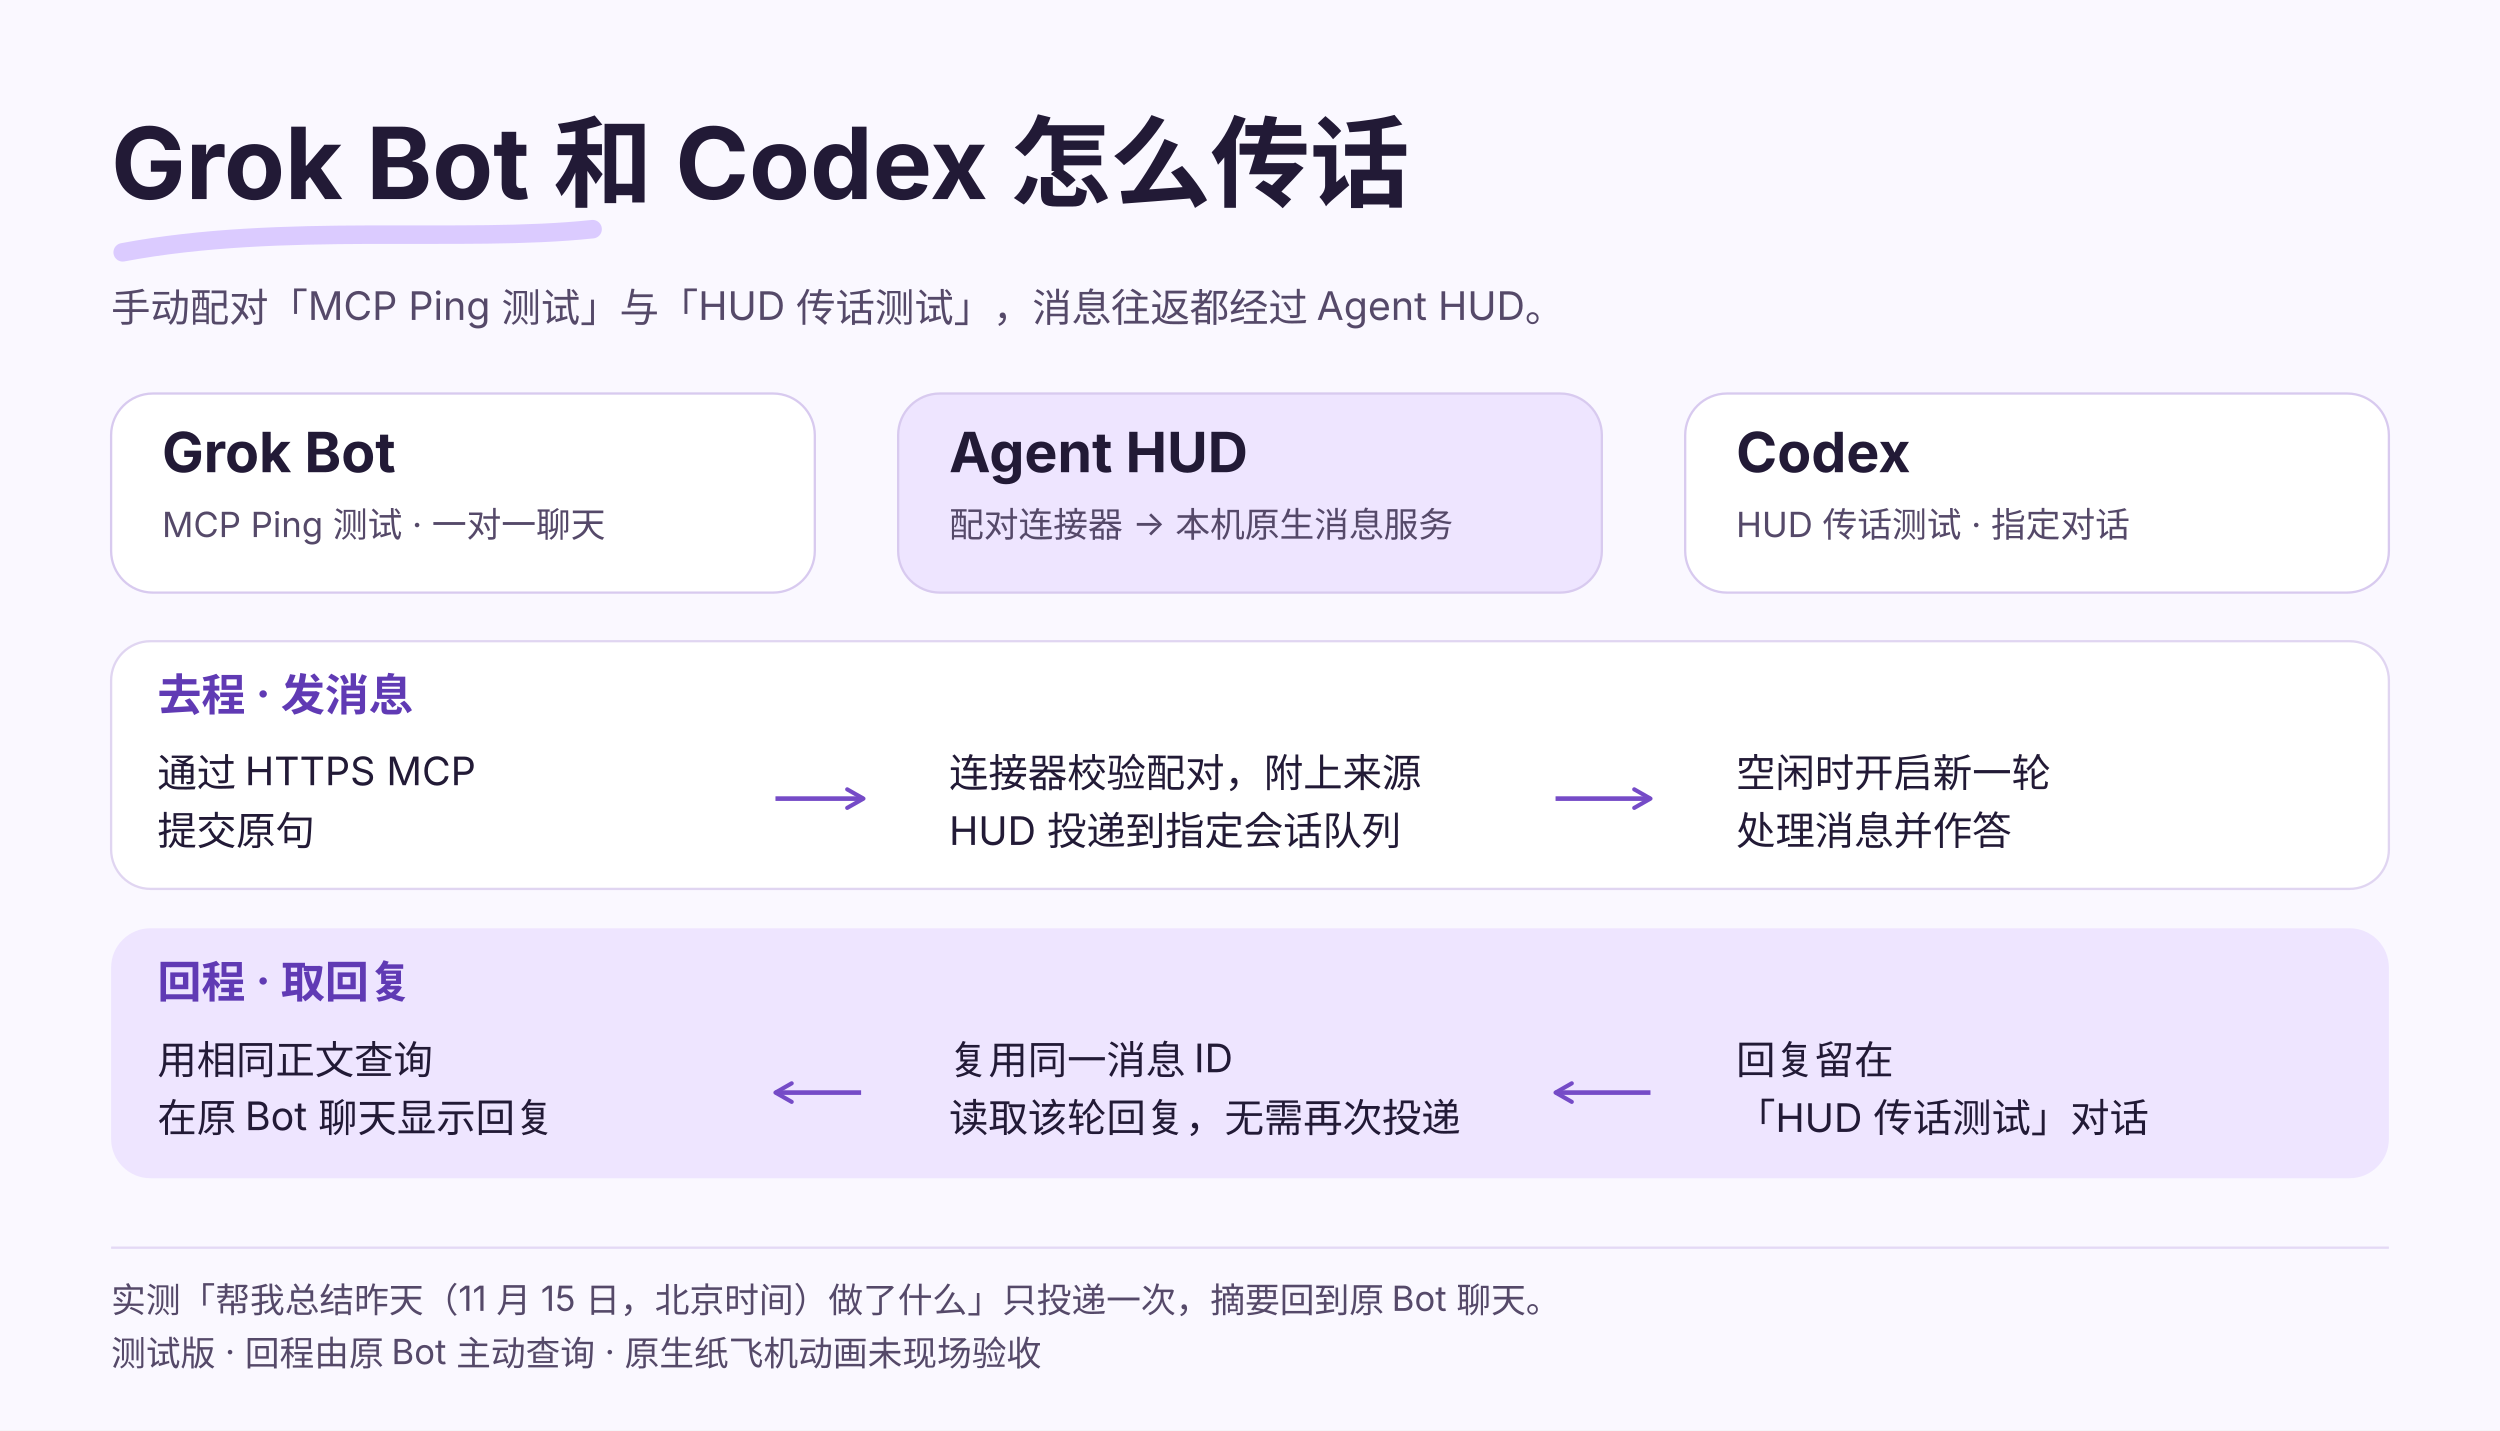
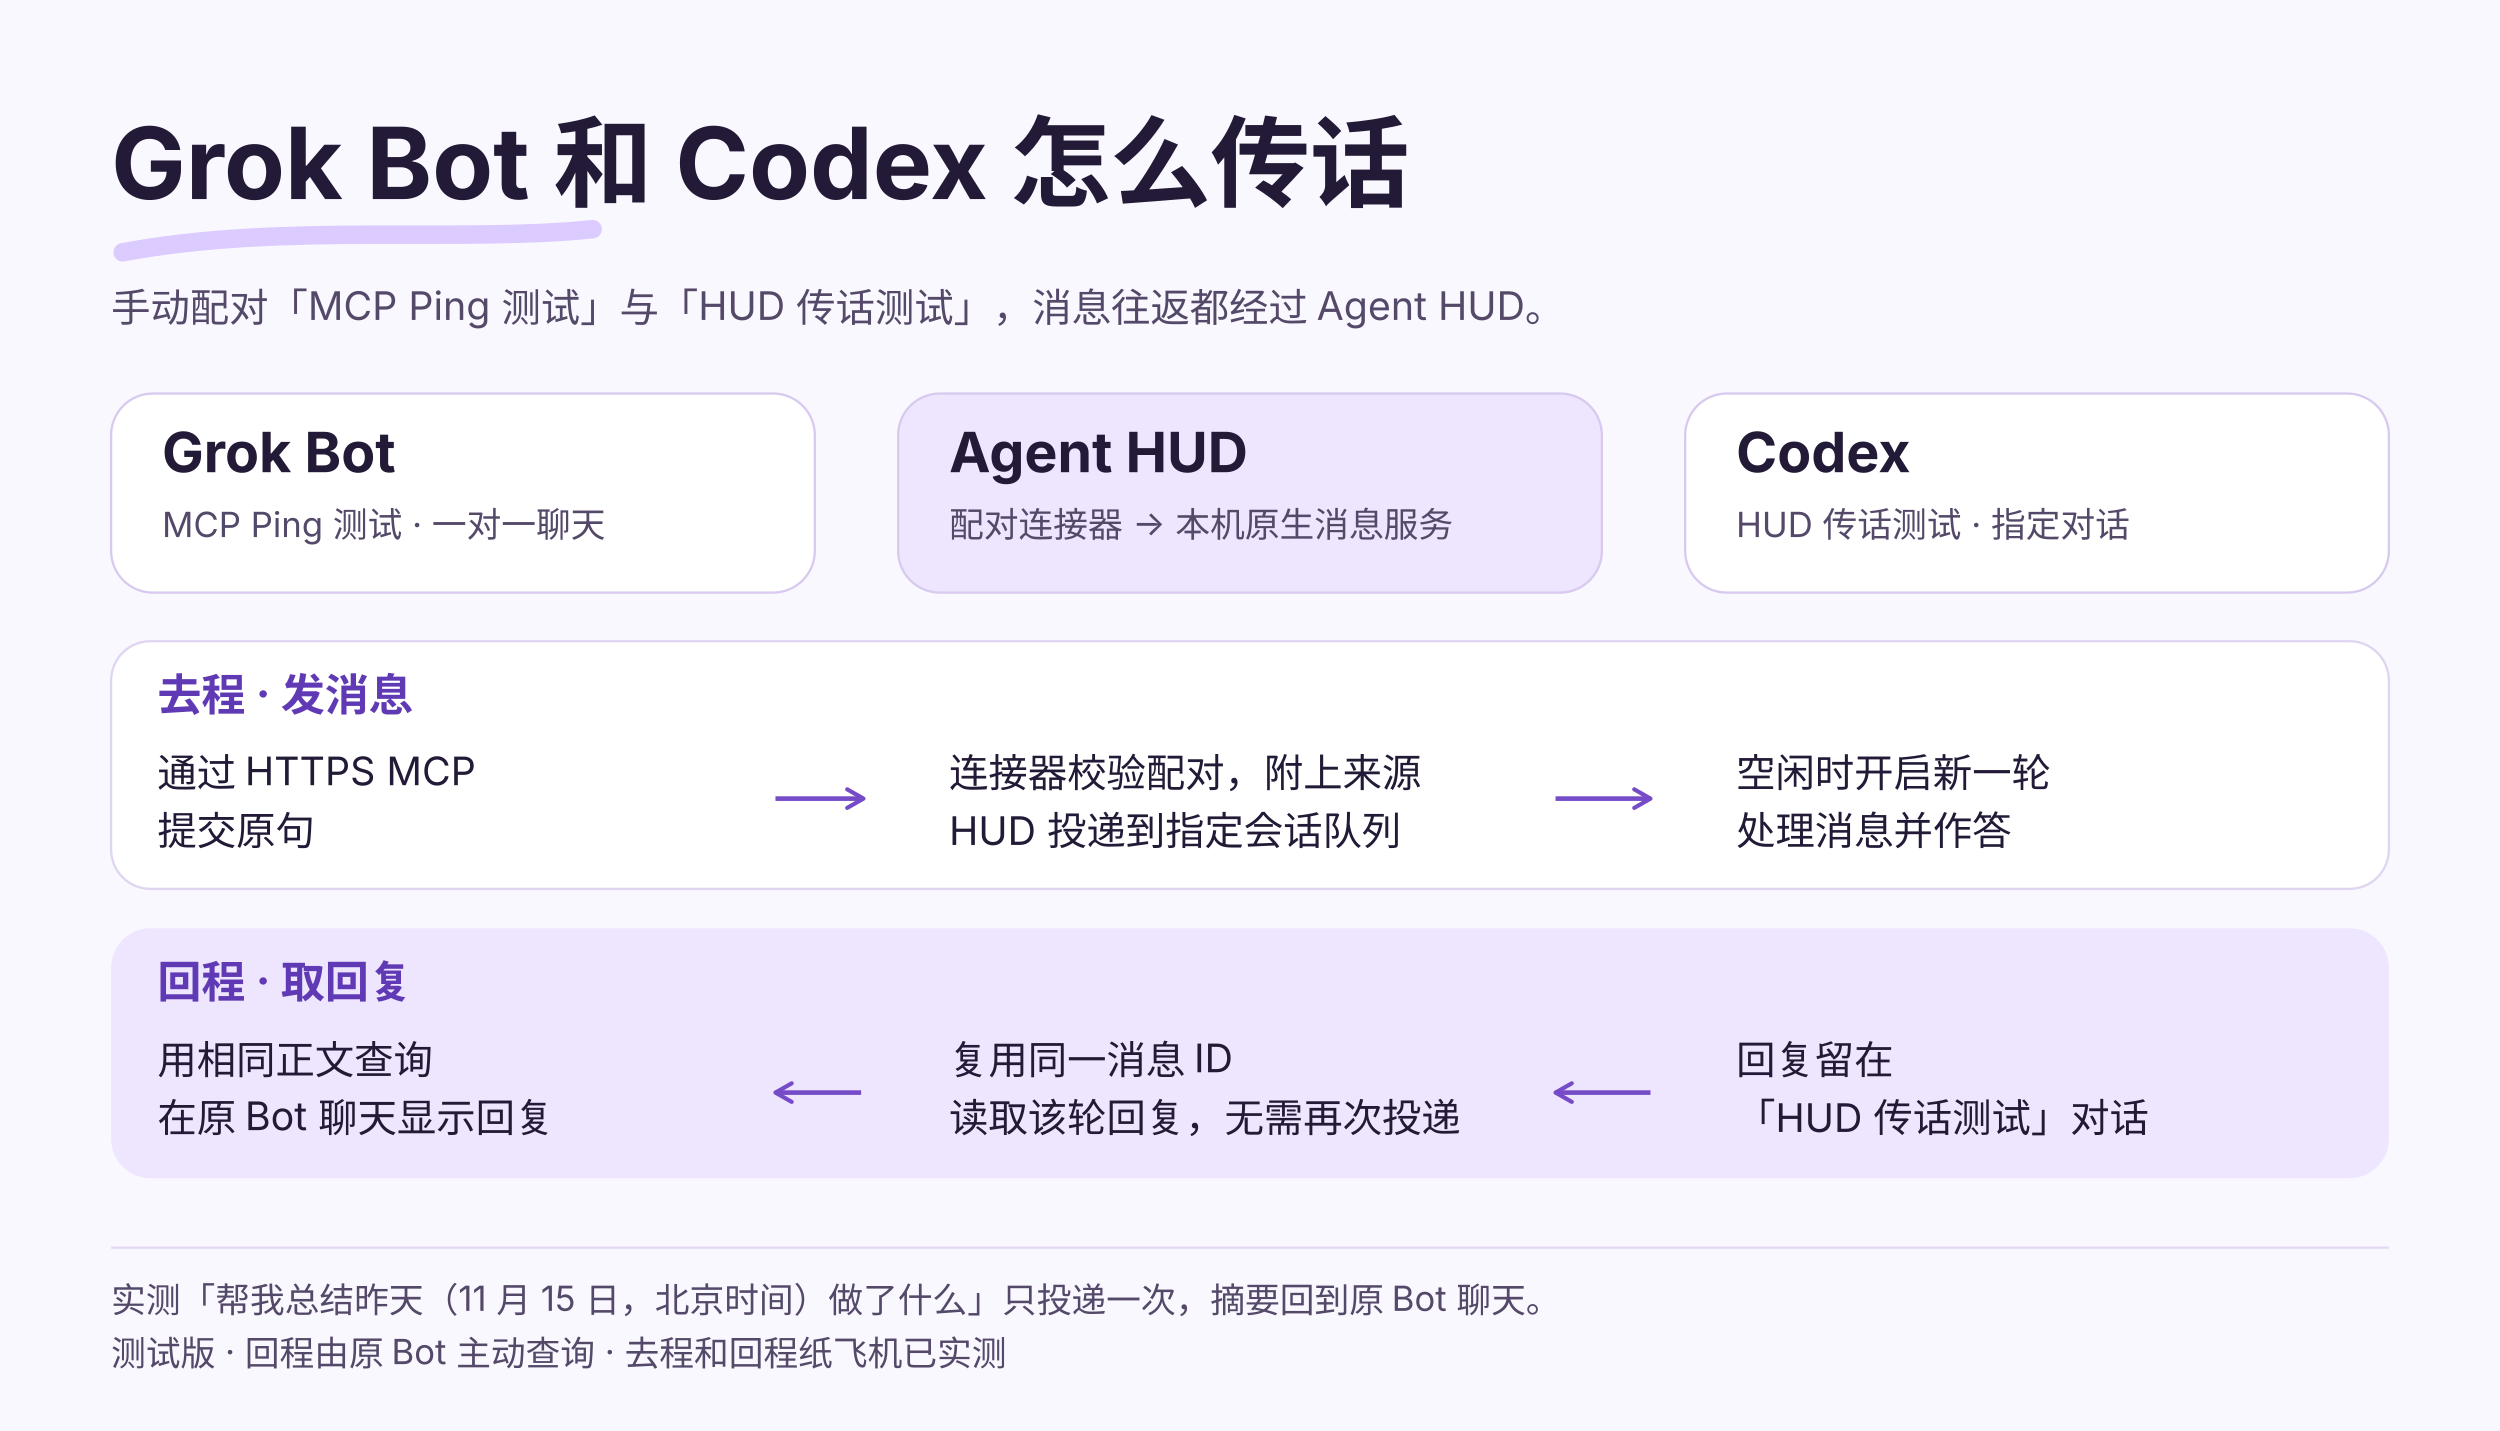
<svg xmlns="http://www.w3.org/2000/svg" width="1080" height="618" viewBox="0 0 1080 618" role="img" aria-labelledby="title desc">
  <defs>
    <style>
      text{font-family:-apple-system,BlinkMacSystemFont,"PingFang SC",sans-serif}
      .ink{fill:#221a36}.muted{fill:#554969}.accent{fill:#603ab4}
      .title{font-size:43px;font-weight:750}.name{font-size:24px;font-weight:700}
      .section{font-size:19px;font-weight:700}.body{font-size:17px}.small{font-size:15px}
    </style>
    <marker id="arrow" markerWidth="10" markerHeight="10" refX="8" refY="5" orient="auto" markerUnits="userSpaceOnUse">
      <path d="M1 1l7 4-7 4" fill="none" stroke="#754bc7" stroke-width="1.8" stroke-linecap="round" stroke-linejoin="round" />
    </marker>
  </defs>
  <rect width="1080" height="618" fill="#faf8ff" />
  <path d="M53 109c69-13 147-4 203-10" fill="none" stroke="#dbcbff" stroke-width="8" stroke-linecap="round" />
  <text x="48" y="86" class="title ink">Grok Bot 和 Codex 怎么传话</text>
  <text x="48" y="139" class="body muted">手动配对「MCP Ping 测试」与「HUD 传话测试」，消息往返都经过 Agent HUD。</text>
  <rect x="48" y="170" width="304" height="86" rx="18" fill="#fff" stroke="#d8caef" />
  <rect x="388" y="170" width="304" height="86" rx="18" fill="#eee5ff" stroke="#d8caef" />
  <rect x="728" y="170" width="304" height="86" rx="18" fill="#fff" stroke="#d8caef" />
  <text x="70" y="204" class="name ink">Grok Bot</text>
  <text x="70" y="232" class="small muted">MCP Ping 测试 · 一对一聊天</text>
  <text x="410" y="204" class="name ink">Agent HUD</text>
  <text x="410" y="232" class="small muted">配对连接器 → 本机原生消息服务</text>
  <text x="750" y="204" class="name ink">Codex</text>
  <text x="750" y="232" class="small muted">HUD 传话测试 · 指定对话</text>
  <rect x="48" y="277" width="984" height="107" rx="17" fill="#fff" stroke="#e0d5f1" />
  <text x="68" y="307" class="section accent">去程 · 发消息</text>
  <text x="68" y="340" class="body ink">通过 HTTPS MCP</text>
  <text x="68" y="365" class="body ink">提交原句</text>
  <path d="M335 345h38" stroke="#754bc7" stroke-width="2" marker-end="url(#arrow)" />
  <text x="410" y="340" class="body ink">连接器校验配对，附上来源</text>
  <text x="410" y="365" class="body ink">HUD 投递到指定会话队列</text>
  <path d="M672 345h41" stroke="#754bc7" stroke-width="2" marker-end="url(#arrow)" />
  <text x="750" y="340" class="body ink">空闲时开启新一轮</text>
  <text x="750" y="365" class="body ink">处理消息并作答</text>
  <rect x="48" y="401" width="984" height="108" rx="17" fill="#eee5ff" />
  <text x="68" y="431" class="section accent">回程 · 取回复</text>
  <text x="68" y="464" class="body ink">用相同正文查询</text>
  <text x="68" y="489" class="body ink">在原 Bot 聊天显示回复</text>
  <path d="M372 472h-37" stroke="#754bc7" stroke-width="2" marker-end="url(#arrow)" />
  <text x="410" y="464" class="body ink">复用同一消息 ID</text>
  <text x="410" y="489" class="body ink">读取该轮回复，无需再次投递</text>
  <path d="M713 472h-41" stroke="#754bc7" stroke-width="2" marker-end="url(#arrow)" />
  <text x="750" y="464" class="body ink">回复留在</text>
  <text x="750" y="489" class="body ink">「HUD 传话测试」对话</text>
  <path d="M48 539h984" stroke="#e4d9f5" />
  <text x="48" y="567" class="small muted">实测「帮我总结昨天（11 月 15 日，北京时间）做了什么」只投递一次，摘要回到原 Bot 聊天。</text>
-   <text x="48" y="590" class="small muted">测试版 · 回程由原 Bot 主动查询 · 原生纸飞机动画未现场验收</text>
+   <text x="48" y="590" class="small muted">测试版 · 回程由原 Bot 主动查询 · 去程和回程纸飞机已实测</text>
</svg>
